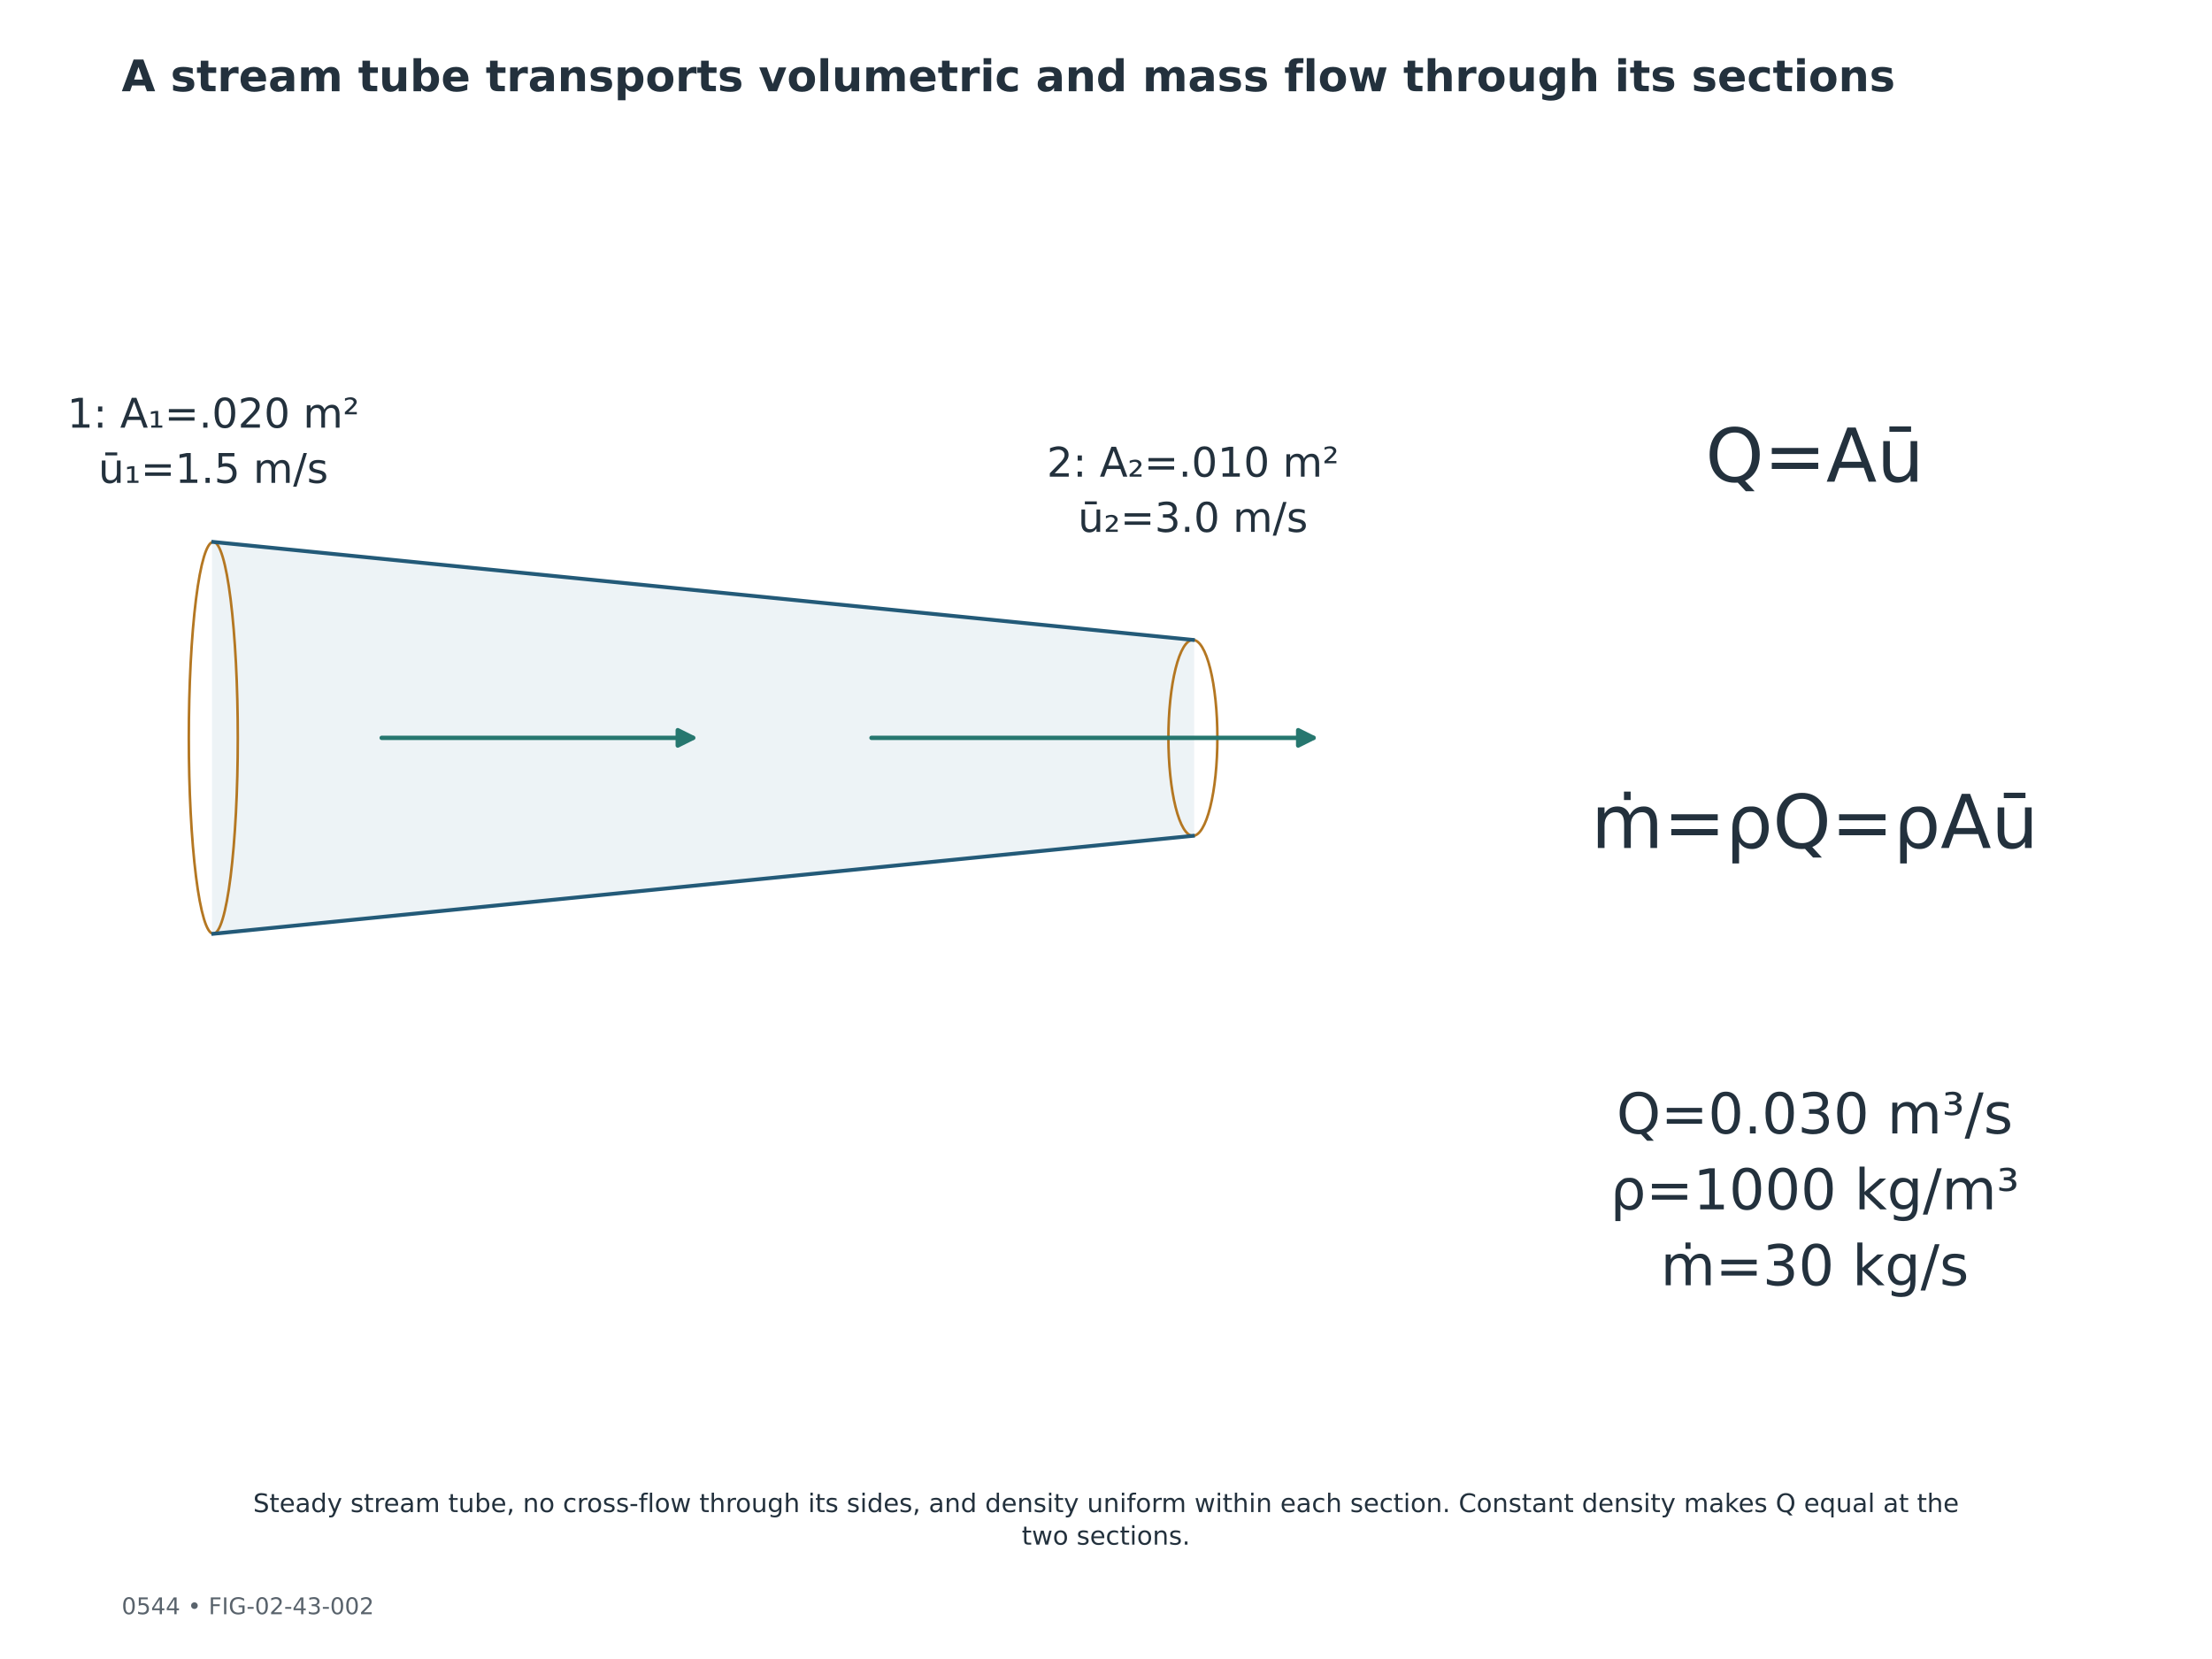
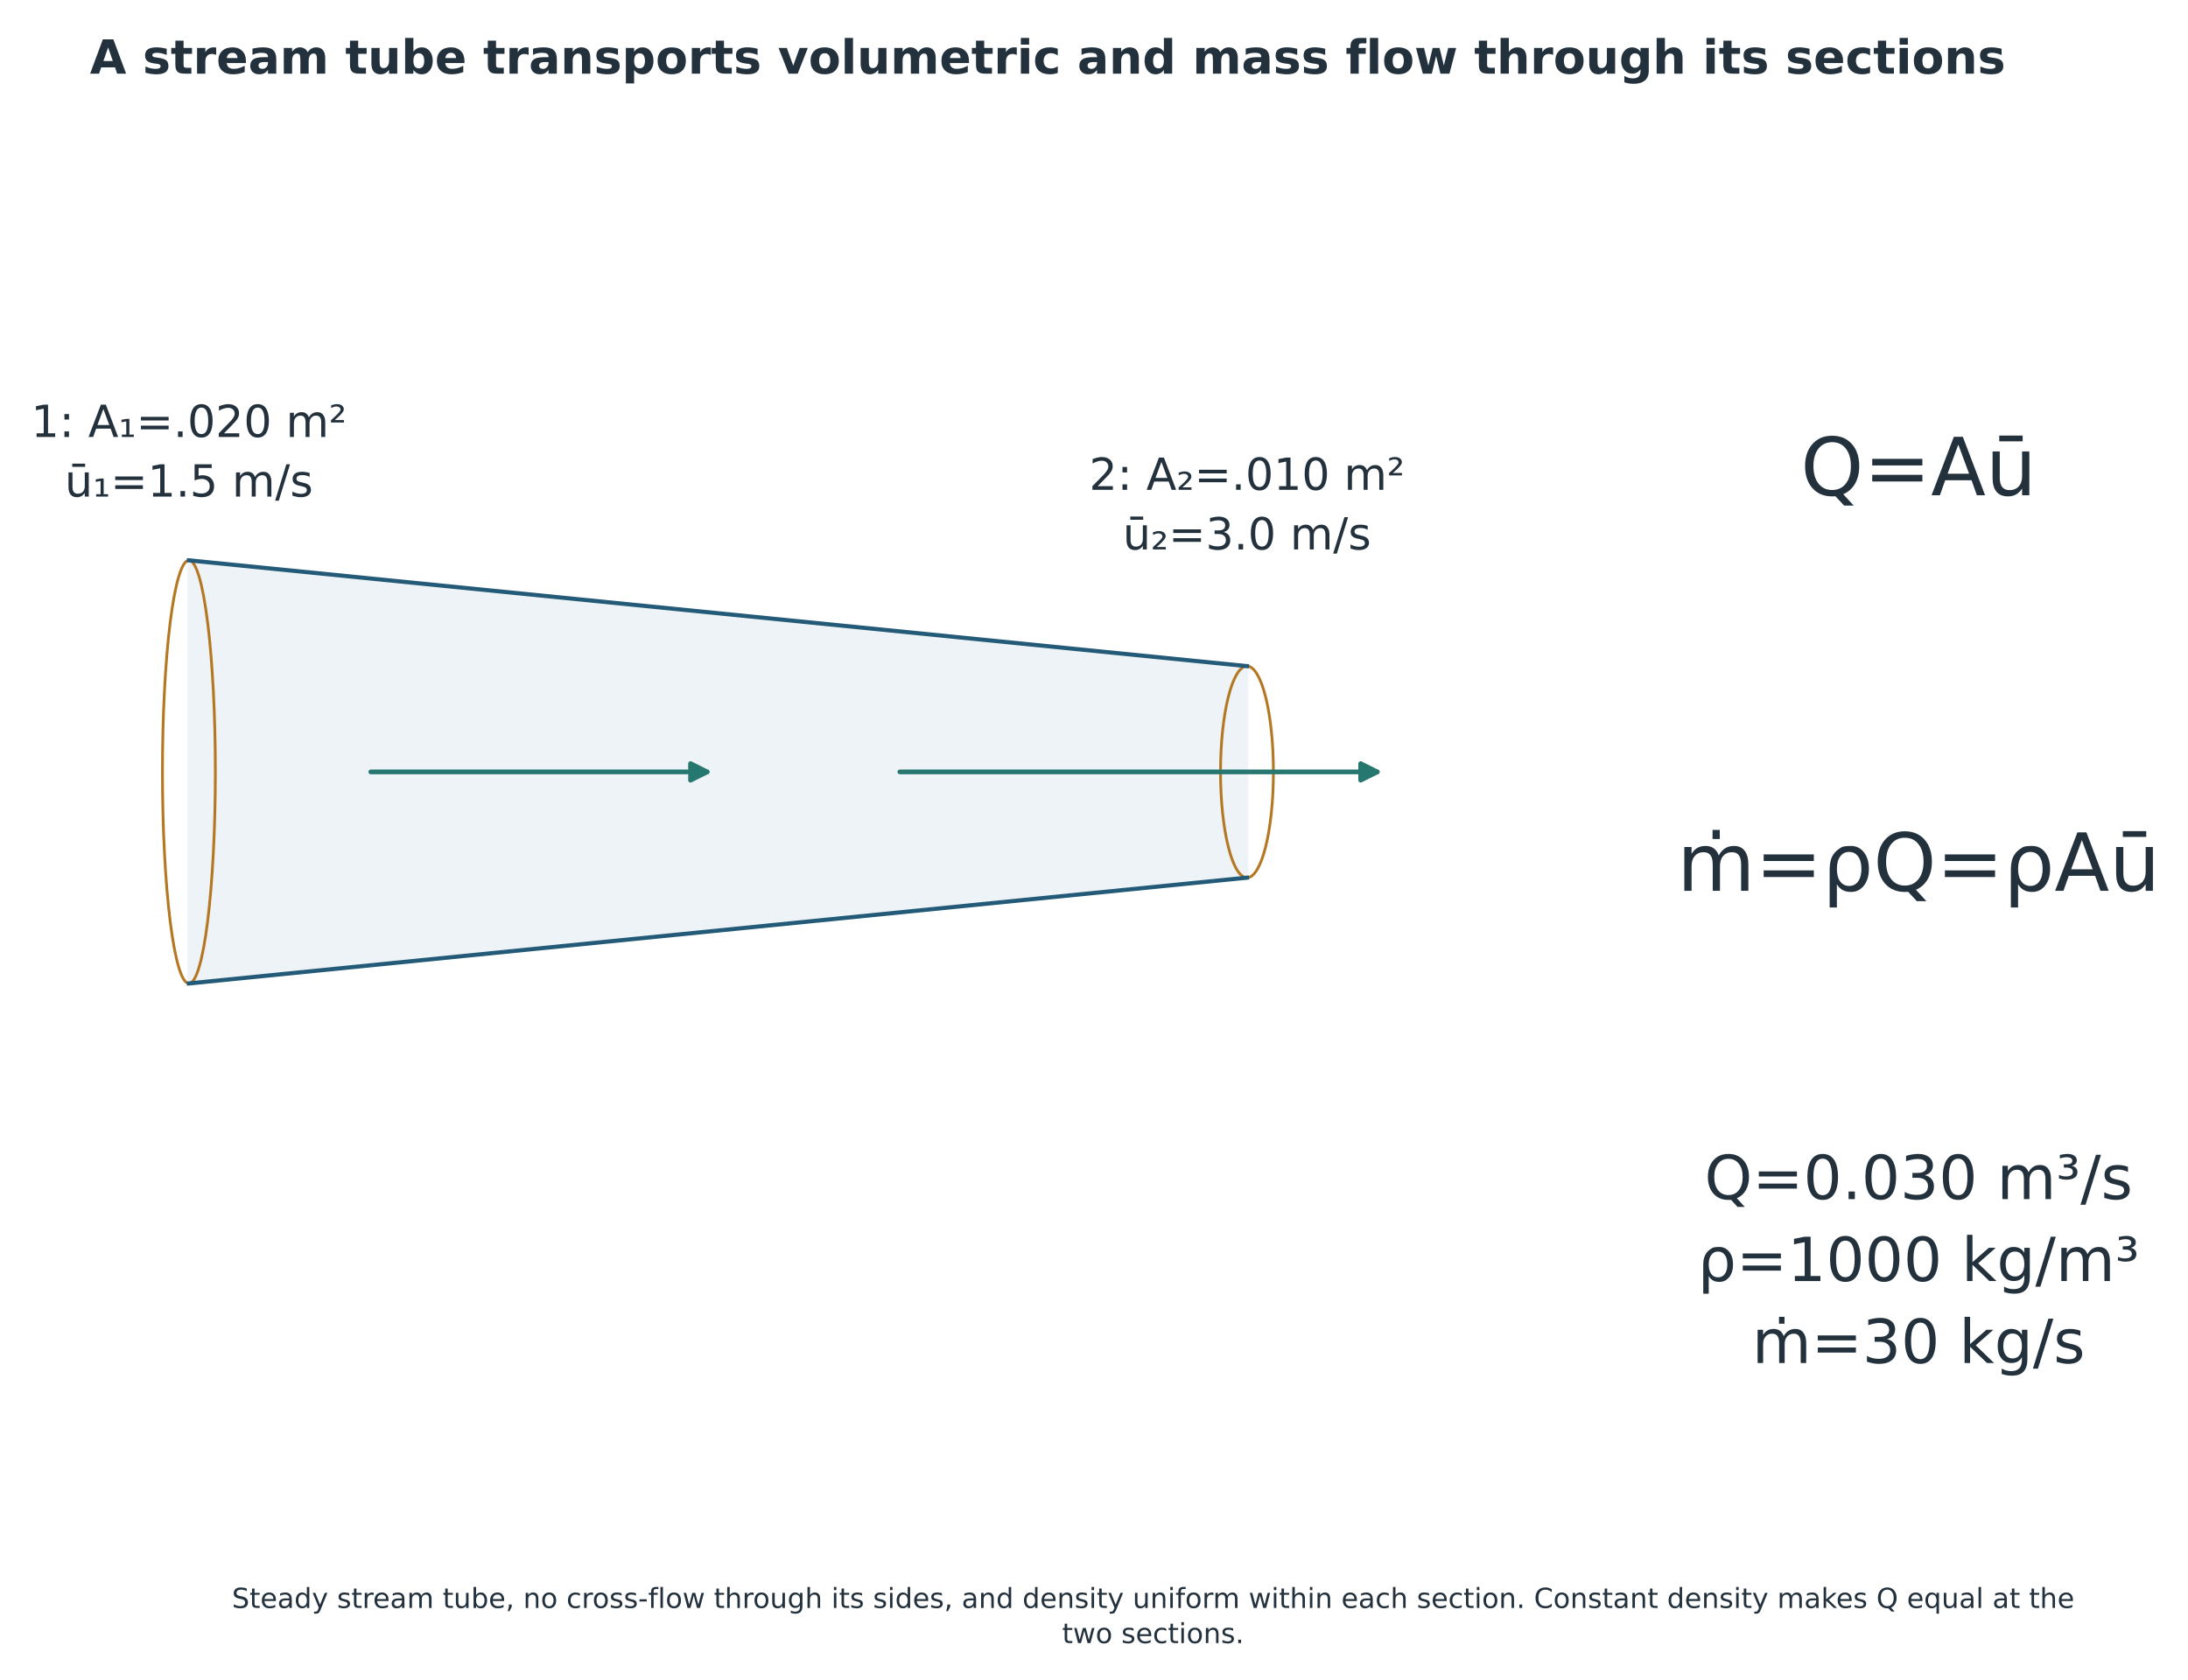
- <svg xmlns="http://www.w3.org/2000/svg" xmlns:xlink="http://www.w3.org/1999/xlink" width="864pt" height="648pt" viewBox="0 0 864 648" version="1.1">
+ <svg xmlns="http://www.w3.org/2000/svg" xmlns:xlink="http://www.w3.org/1999/xlink" width="791.250pt" height="607.500pt" viewBox="15.000 9.000 791.250 607.500" version="1.1">
  <defs>
    <style type="text/css">*{stroke-linejoin: round; stroke-linecap: butt}</style>
  </defs>
  <g id="figure_1">
    <g id="patch_1">
      <path d="M 0 648  L 864 648  L 864 0  L 0 0  z " style="fill: #ffffff" />
    </g>
    <g id="axes_1">
      <g id="text_1">
        <text style="font-size: 29px; font-family: 'DejaVu Sans'; text-anchor: middle; fill: #23313d" x="708.826" y="188.146" transform="rotate(-0 708.8256 188.1462)">Q=Aū</text>
      </g>
      <g id="text_2">
        <text style="font-size: 29px; font-family: 'DejaVu Sans'; text-anchor: middle; fill: #23313d" x="708.826" y="331.225" transform="rotate(-0 708.8256 331.2246)">ṁ=ρQ=ρAū</text>
      </g>
      <g id="text_3">
        <text style="font-size: 22px; font-family: 'DejaVu Sans'; fill: #23313d" transform="translate(631.4011 442.7213)">Q=0.030 m³/s</text>
        <text style="font-size: 22px; font-family: 'DejaVu Sans'; fill: #23313d" transform="translate(628.9501 472.3714)">ρ=1000 kg/m³</text>
        <text style="font-size: 22px; font-family: 'DejaVu Sans'; fill: #23313d" transform="translate(648.6109 502.0216)">ṁ=30 kg/s</text>
      </g>
    </g>
    <g id="axes_2">
      <g id="FillBetweenPolyCollection_1">
        <defs>
          <path id="m232026cc5e" d="M 83.314 -436.32  L 83.314 -283.269  L 86.53 -283.59  L 89.745 -283.912  L 92.96 -284.233  L 96.176 -284.555  L 99.391 -284.876  L 102.606 -285.198  L 105.822 -285.519  L 109.037 -285.841  L 112.253 -286.162  L 115.468 -286.484  L 118.683 -286.805  L 121.899 -287.127  L 125.114 -287.449  L 128.329 -287.77  L 131.545 -288.092  L 134.76 -288.413  L 137.976 -288.735  L 141.191 -289.056  L 144.406 -289.378  L 147.622 -289.699  L 150.837 -290.021  L 154.052 -290.342  L 157.268 -290.664  L 160.483 -290.985  L 163.698 -291.307  L 166.914 -291.629  L 170.129 -291.95  L 173.345 -292.272  L 176.56 -292.593  L 179.775 -292.915  L 182.991 -293.236  L 186.206 -293.558  L 189.421 -293.879  L 192.637 -294.201  L 195.852 -294.522  L 199.067 -294.844  L 202.283 -295.165  L 205.498 -295.487  L 208.714 -295.808  L 211.929 -296.13  L 215.144 -296.452  L 218.36 -296.773  L 221.575 -297.095  L 224.79 -297.416  L 228.006 -297.738  L 231.221 -298.059  L 234.436 -298.381  L 237.652 -298.702  L 240.867 -299.024  L 244.083 -299.345  L 247.298 -299.667  L 250.513 -299.988  L 253.729 -300.31  L 256.944 -300.632  L 260.159 -300.953  L 263.375 -301.275  L 266.59 -301.596  L 269.806 -301.918  L 273.021 -302.239  L 276.236 -302.561  L 279.452 -302.882  L 282.667 -303.204  L 285.882 -303.525  L 289.098 -303.847  L 292.313 -304.168  L 295.528 -304.49  L 298.744 -304.812  L 301.959 -305.133  L 305.175 -305.455  L 308.39 -305.776  L 311.605 -306.098  L 314.821 -306.419  L 318.036 -306.741  L 321.251 -307.062  L 324.467 -307.384  L 327.682 -307.705  L 330.897 -308.027  L 334.113 -308.348  L 337.328 -308.67  L 340.544 -308.992  L 343.759 -309.313  L 346.974 -309.635  L 350.19 -309.956  L 353.405 -310.278  L 356.62 -310.599  L 359.836 -310.921  L 363.051 -311.242  L 366.267 -311.564  L 369.482 -311.885  L 372.697 -312.207  L 375.913 -312.528  L 379.128 -312.85  L 382.343 -313.171  L 385.559 -313.493  L 388.774 -313.815  L 391.989 -314.136  L 395.205 -314.458  L 398.42 -314.779  L 401.636 -315.101  L 404.851 -315.422  L 408.066 -315.744  L 411.282 -316.065  L 414.497 -316.387  L 417.712 -316.708  L 420.928 -317.03  L 424.143 -317.351  L 427.358 -317.673  L 430.574 -317.995  L 433.789 -318.316  L 437.005 -318.638  L 440.22 -318.959  L 443.435 -319.281  L 446.651 -319.602  L 449.866 -319.924  L 453.081 -320.245  L 456.297 -320.567  L 459.512 -320.888  L 462.727 -321.21  L 465.943 -321.531  L 465.943 -398.057  L 465.943 -398.057  L 462.727 -398.379  L 459.512 -398.7  L 456.297 -399.022  L 453.081 -399.343  L 449.866 -399.665  L 446.651 -399.986  L 443.435 -400.308  L 440.22 -400.629  L 437.005 -400.951  L 433.789 -401.273  L 430.574 -401.594  L 427.358 -401.916  L 424.143 -402.237  L 420.928 -402.559  L 417.712 -402.88  L 414.497 -403.202  L 411.282 -403.523  L 408.066 -403.845  L 404.851 -404.166  L 401.636 -404.488  L 398.42 -404.809  L 395.205 -405.131  L 391.989 -405.452  L 388.774 -405.774  L 385.559 -406.096  L 382.343 -406.417  L 379.128 -406.739  L 375.913 -407.06  L 372.697 -407.382  L 369.482 -407.703  L 366.267 -408.025  L 363.051 -408.346  L 359.836 -408.668  L 356.62 -408.989  L 353.405 -409.311  L 350.19 -409.632  L 346.974 -409.954  L 343.759 -410.276  L 340.544 -410.597  L 337.328 -410.919  L 334.113 -411.24  L 330.897 -411.562  L 327.682 -411.883  L 324.467 -412.205  L 321.251 -412.526  L 318.036 -412.848  L 314.821 -413.169  L 311.605 -413.491  L 308.39 -413.812  L 305.175 -414.134  L 301.959 -414.456  L 298.744 -414.777  L 295.528 -415.099  L 292.313 -415.42  L 289.098 -415.742  L 285.882 -416.063  L 282.667 -416.385  L 279.452 -416.706  L 276.236 -417.028  L 273.021 -417.349  L 269.806 -417.671  L 266.59 -417.992  L 263.375 -418.314  L 260.159 -418.635  L 256.944 -418.957  L 253.729 -419.279  L 250.513 -419.6  L 247.298 -419.922  L 244.083 -420.243  L 240.867 -420.565  L 237.652 -420.886  L 234.436 -421.208  L 231.221 -421.529  L 228.006 -421.851  L 224.79 -422.172  L 221.575 -422.494  L 218.36 -422.815  L 215.144 -423.137  L 211.929 -423.459  L 208.714 -423.78  L 205.498 -424.102  L 202.283 -424.423  L 199.067 -424.745  L 195.852 -425.066  L 192.637 -425.388  L 189.421 -425.709  L 186.206 -426.031  L 182.991 -426.352  L 179.775 -426.674  L 176.56 -426.995  L 173.345 -427.317  L 170.129 -427.639  L 166.914 -427.96  L 163.698 -428.282  L 160.483 -428.603  L 157.268 -428.925  L 154.052 -429.246  L 150.837 -429.568  L 147.622 -429.889  L 144.406 -430.211  L 141.191 -430.532  L 137.976 -430.854  L 134.76 -431.175  L 131.545 -431.497  L 128.329 -431.818  L 125.114 -432.14  L 121.899 -432.462  L 118.683 -432.783  L 115.468 -433.105  L 112.253 -433.426  L 109.037 -433.748  L 105.822 -434.069  L 102.606 -434.391  L 99.391 -434.712  L 96.176 -435.034  L 92.96 -435.355  L 89.745 -435.677  L 86.53 -435.998  L 83.314 -436.32  z " style="stroke: #edf3f6" />
        </defs>
        <g clip-path="url(#p66e84e5ecd)">
          <use xlink:href="#m232026cc5e" x="0" y="648" style="fill: #edf3f6; stroke: #edf3f6" />
        </g>
      </g>
      <g id="patch_2">
        <path d="M 83.314 364.731  C 85.851 364.731 88.284 356.668 90.078 342.318  C 91.872 327.967 92.88 308.501 92.88 288.206  C 92.88 267.911 91.872 248.444 90.078 234.094  C 88.284 219.743 85.851 211.68 83.314 211.68  C 80.777 211.68 78.344 219.743 76.55 234.094  C 74.756 248.444 73.749 267.911 73.749 288.206  C 73.749 308.501 74.756 327.967 76.55 342.318  C 78.344 356.668 80.777 364.731 83.314 364.731  L 83.314 364.731  z " clip-path="url(#p66e84e5ecd)" style="fill: none; stroke: #b47722; stroke-linejoin: miter" />
      </g>
      <g id="patch_3">
        <path d="M 465.943 326.469  C 468.48 326.469 470.913 322.437 472.707 315.262  C 474.501 308.086 475.509 298.353 475.509 288.206  C 475.509 278.058 474.501 268.325 472.707 261.15  C 470.913 253.974 468.48 249.943 465.943 249.943  C 463.406 249.943 460.973 253.974 459.179 261.15  C 457.385 268.325 456.377 278.058 456.377 288.206  C 456.377 298.353 457.385 308.086 459.179 315.262  C 460.973 322.437 463.406 326.469 465.943 326.469  L 465.943 326.469  z " clip-path="url(#p66e84e5ecd)" style="fill: none; stroke: #b47722; stroke-linejoin: miter" />
      </g>
      <g id="line2d_1">
        <path d="M 83.314 211.68  L 86.53 212.002  L 89.745 212.323  L 92.96 212.645  L 96.176 212.966  L 99.391 213.288  L 102.606 213.609  L 105.822 213.931  L 109.037 214.252  L 112.253 214.574  L 115.468 214.895  L 118.683 215.217  L 121.899 215.538  L 125.114 215.86  L 128.329 216.182  L 131.545 216.503  L 134.76 216.825  L 137.976 217.146  L 141.191 217.468  L 144.406 217.789  L 147.622 218.111  L 150.837 218.432  L 154.052 218.754  L 157.268 219.075  L 160.483 219.397  L 163.698 219.718  L 166.914 220.04  L 170.129 220.361  L 173.345 220.683  L 176.56 221.005  L 179.775 221.326  L 182.991 221.648  L 186.206 221.969  L 189.421 222.291  L 192.637 222.612  L 195.852 222.934  L 199.067 223.255  L 202.283 223.577  L 205.498 223.898  L 208.714 224.22  L 211.929 224.541  L 215.144 224.863  L 218.36 225.185  L 221.575 225.506  L 224.79 225.828  L 228.006 226.149  L 231.221 226.471  L 234.436 226.792  L 237.652 227.114  L 240.867 227.435  L 244.083 227.757  L 247.298 228.078  L 250.513 228.4  L 253.729 228.721  L 256.944 229.043  L 260.159 229.365  L 263.375 229.686  L 266.59 230.008  L 269.806 230.329  L 273.021 230.651  L 276.236 230.972  L 279.452 231.294  L 282.667 231.615  L 285.882 231.937  L 289.098 232.258  L 292.313 232.58  L 295.528 232.901  L 298.744 233.223  L 301.959 233.544  L 305.175 233.866  L 308.39 234.188  L 311.605 234.509  L 314.821 234.831  L 318.036 235.152  L 321.251 235.474  L 324.467 235.795  L 327.682 236.117  L 330.897 236.438  L 334.113 236.76  L 337.328 237.081  L 340.544 237.403  L 343.759 237.724  L 346.974 238.046  L 350.19 238.368  L 353.405 238.689  L 356.62 239.011  L 359.836 239.332  L 363.051 239.654  L 366.267 239.975  L 369.482 240.297  L 372.697 240.618  L 375.913 240.94  L 379.128 241.261  L 382.343 241.583  L 385.559 241.904  L 388.774 242.226  L 391.989 242.548  L 395.205 242.869  L 398.42 243.191  L 401.636 243.512  L 404.851 243.834  L 408.066 244.155  L 411.282 244.477  L 414.497 244.798  L 417.712 245.12  L 420.928 245.441  L 424.143 245.763  L 427.358 246.084  L 430.574 246.406  L 433.789 246.727  L 437.005 247.049  L 440.22 247.371  L 443.435 247.692  L 446.651 248.014  L 449.866 248.335  L 453.081 248.657  L 456.297 248.978  L 459.512 249.3  L 462.727 249.621  L 465.943 249.943  " clip-path="url(#p66e84e5ecd)" style="fill: none; stroke: #235a78; stroke-width: 1.5; stroke-linecap: square" />
      </g>
      <g id="line2d_2">
        <path d="M 83.314 364.731  L 86.53 364.41  L 89.745 364.088  L 92.96 363.767  L 96.176 363.445  L 99.391 363.124  L 102.606 362.802  L 105.822 362.481  L 109.037 362.159  L 112.253 361.838  L 115.468 361.516  L 118.683 361.195  L 121.899 360.873  L 125.114 360.551  L 128.329 360.23  L 131.545 359.908  L 134.76 359.587  L 137.976 359.265  L 141.191 358.944  L 144.406 358.622  L 147.622 358.301  L 150.837 357.979  L 154.052 357.658  L 157.268 357.336  L 160.483 357.015  L 163.698 356.693  L 166.914 356.371  L 170.129 356.05  L 173.345 355.728  L 176.56 355.407  L 179.775 355.085  L 182.991 354.764  L 186.206 354.442  L 189.421 354.121  L 192.637 353.799  L 195.852 353.478  L 199.067 353.156  L 202.283 352.835  L 205.498 352.513  L 208.714 352.192  L 211.929 351.87  L 215.144 351.548  L 218.36 351.227  L 221.575 350.905  L 224.79 350.584  L 228.006 350.262  L 231.221 349.941  L 234.436 349.619  L 237.652 349.298  L 240.867 348.976  L 244.083 348.655  L 247.298 348.333  L 250.513 348.012  L 253.729 347.69  L 256.944 347.368  L 260.159 347.047  L 263.375 346.725  L 266.59 346.404  L 269.806 346.082  L 273.021 345.761  L 276.236 345.439  L 279.452 345.118  L 282.667 344.796  L 285.882 344.475  L 289.098 344.153  L 292.313 343.832  L 295.528 343.51  L 298.744 343.188  L 301.959 342.867  L 305.175 342.545  L 308.39 342.224  L 311.605 341.902  L 314.821 341.581  L 318.036 341.259  L 321.251 340.938  L 324.467 340.616  L 327.682 340.295  L 330.897 339.973  L 334.113 339.652  L 337.328 339.33  L 340.544 339.008  L 343.759 338.687  L 346.974 338.365  L 350.19 338.044  L 353.405 337.722  L 356.62 337.401  L 359.836 337.079  L 363.051 336.758  L 366.267 336.436  L 369.482 336.115  L 372.697 335.793  L 375.913 335.472  L 379.128 335.15  L 382.343 334.829  L 385.559 334.507  L 388.774 334.185  L 391.989 333.864  L 395.205 333.542  L 398.42 333.221  L 401.636 332.899  L 404.851 332.578  L 408.066 332.256  L 411.282 331.935  L 414.497 331.613  L 417.712 331.292  L 420.928 330.97  L 424.143 330.649  L 427.358 330.327  L 430.574 330.005  L 433.789 329.684  L 437.005 329.362  L 440.22 329.041  L 443.435 328.719  L 446.651 328.398  L 449.866 328.076  L 453.081 327.755  L 456.297 327.433  L 459.512 327.112  L 462.727 326.79  L 465.943 326.469  " clip-path="url(#p66e84e5ecd)" style="fill: none; stroke: #235a78; stroke-width: 1.5; stroke-linecap: square" />
      </g>
      <g id="text_4">
        <text style="font-size: 16px; font-family: 'DejaVu Sans'; fill: #23313d" transform="translate(26.24804 167.0503)">1: A₁=.020 m²</text>
        <text style="font-size: 16px; font-family: 'DejaVu Sans'; fill: #23313d" transform="translate(38.41304 188.614)">ū₁=1.5 m/s</text>
      </g>
      <g id="text_5">
        <text style="font-size: 16px; font-family: 'DejaVu Sans'; fill: #23313d" transform="translate(408.8766 186.1817)">2: A₂=.010 m²</text>
        <text style="font-size: 16px; font-family: 'DejaVu Sans'; fill: #23313d" transform="translate(421.0416 207.7454)">ū₂=3.0 m/s</text>
      </g>
      <g id="patch_4">
        <path d="M 149.082 288.206  Q 210.854 288.206 270.724 288.206  " clip-path="url(#p66e84e5ecd)" style="fill: none; stroke: #26776f; stroke-width: 1.7; stroke-linecap: round" />
        <path d="M 264.724 285.206  L 270.724 288.206  L 264.724 291.206  z " clip-path="url(#p66e84e5ecd)" style="fill: #26776f; stroke: #26776f; stroke-width: 1.7; stroke-linecap: round" />
      </g>
      <g id="patch_5">
        <path d="M 340.403 288.206  Q 427.68 288.206 513.058 288.206  " clip-path="url(#p66e84e5ecd)" style="fill: none; stroke: #26776f; stroke-width: 1.7; stroke-linecap: round" />
        <path d="M 507.058 285.206  L 513.058 288.206  L 507.058 291.206  z " clip-path="url(#p66e84e5ecd)" style="fill: #26776f; stroke: #26776f; stroke-width: 1.7; stroke-linecap: round" />
      </g>
    </g>
    <g id="text_6">
      <text style="font-weight: 700; font-size: 17px; font-family: 'DejaVu Sans'; text-anchor: start; fill: #23313d" x="47.52" y="35.64" transform="rotate(-0 47.52 35.64)">A stream tube transports volumetric and mass flow through its sections</text>
    </g>
-     <g id="text_7">
-       <text style="font-size: 9px; font-family: 'DejaVu Sans'; text-anchor: start; fill: #59636c" x="47.52" y="630.504" transform="rotate(-0 47.52 630.504)">0544  •  FIG-02-43-002</text>
-     </g>
    <g id="text_8">
      <text style="font-size: 10px; font-family: 'DejaVu Sans'; fill: #23313d" transform="translate(98.87422 590.6166)">Steady stream tube, no cross-flow through its sides, and density uniform within each section. Constant density makes Q equal at the</text>
      <text style="font-size: 10px; font-family: 'DejaVu Sans'; fill: #23313d" transform="translate(399.1008 603.3341)">two sections.</text>
    </g>
  </g>
  <defs>
    <clipPath id="p66e84e5ecd">
      <rect x="25.92" y="135.154" width="535.68" height="286.971" />
    </clipPath>
  </defs>
</svg>
